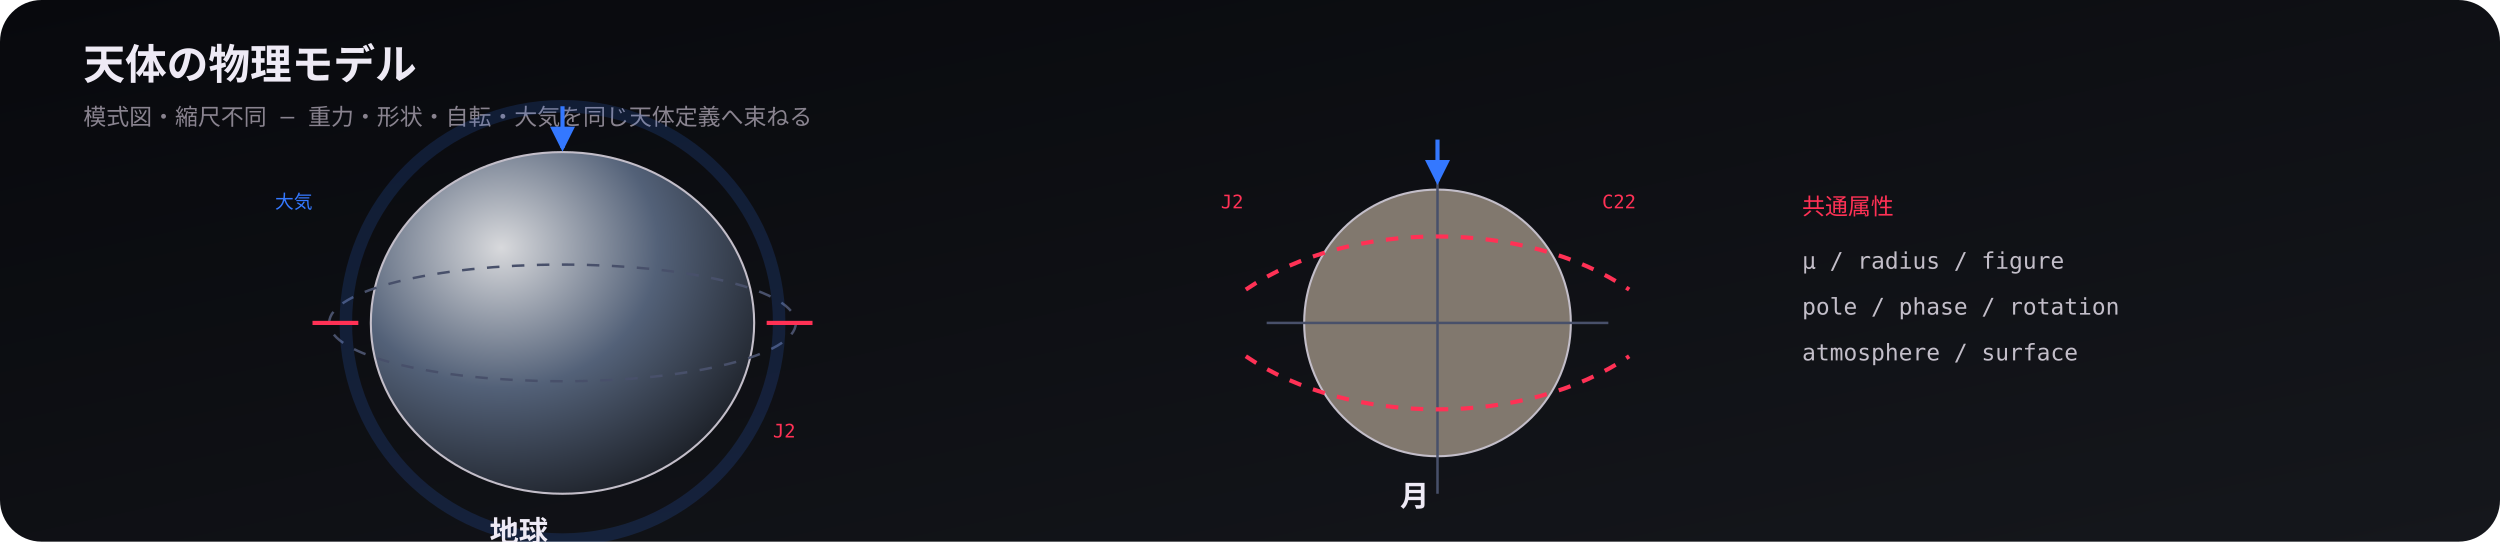
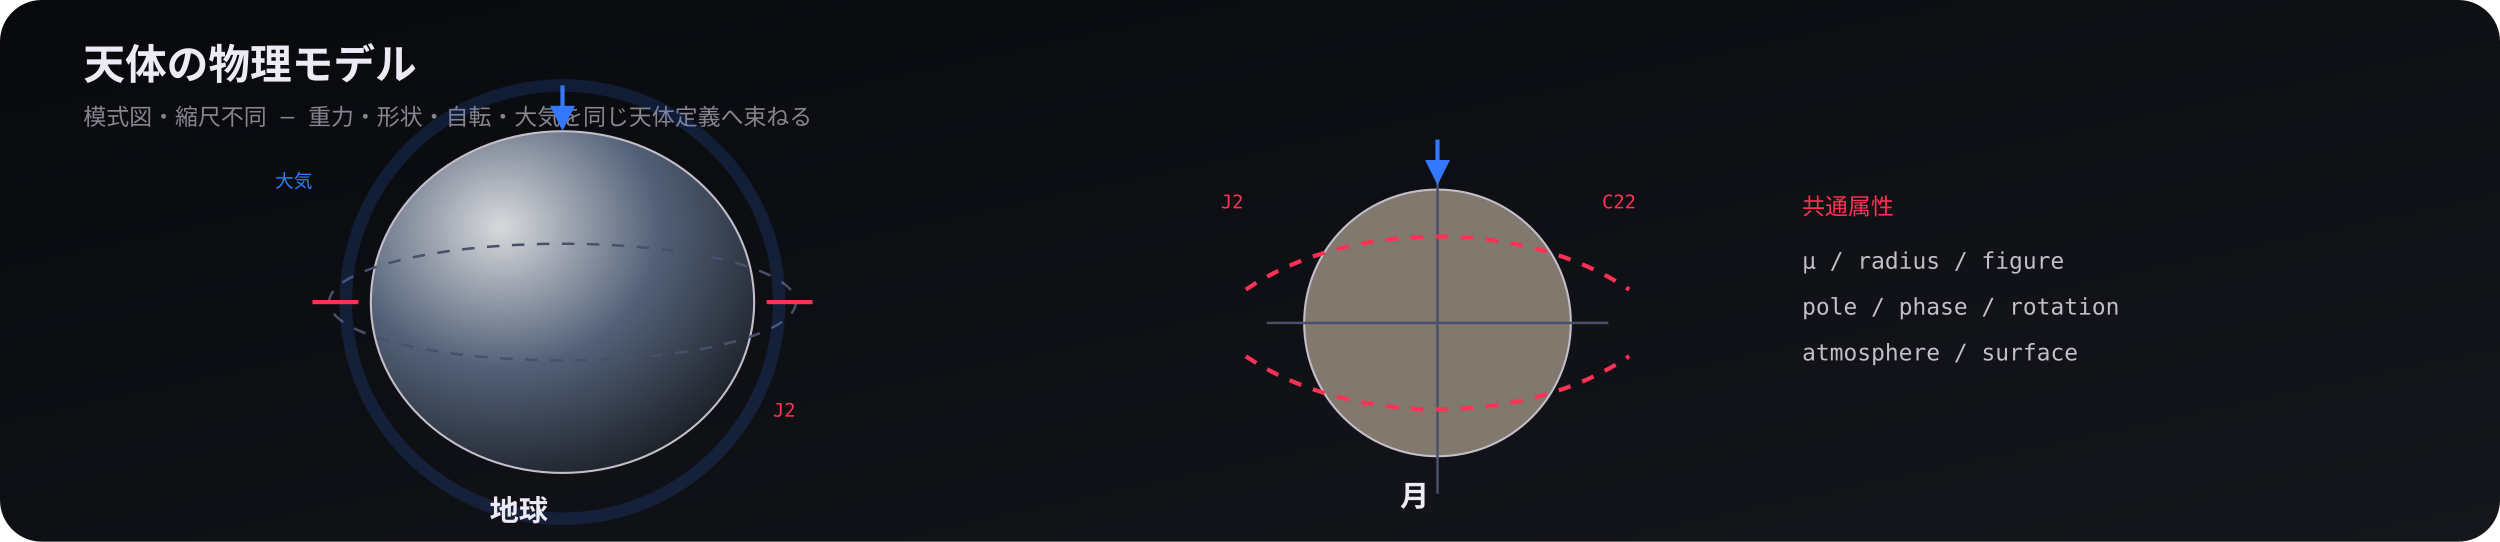
<svg xmlns="http://www.w3.org/2000/svg" width="1200" height="260" viewBox="0 0 1200 260" role="img">
  <defs>
    <style>
.m{font-family:ui-monospace,SFMono-Regular,Menlo,Consolas,"Yu Gothic",monospace}.s{font-family:system-ui,-apple-system,"Hiragino Sans","Yu Gothic",sans-serif}
.t{fill:#eeeaf5}.b{fill:#c3bec9}.d{fill:#89838f}.a{fill:#ff3155}.u{fill:#3478ff}
.g{fill:none;stroke:#48506a;stroke-width:1.2}.w{fill:none;stroke:#89838f;stroke-width:1.4}.r{fill:none;stroke:#ff3155;stroke-width:2}.bl{fill:none;stroke:#3478ff;stroke-width:2}.dash{stroke-dasharray:6 6}
.h{font-size:20px;font-weight:700}.v{font-size:14px;font-weight:650}.sm{font-size:11px}.xs{font-size:9px}
</style>
    <linearGradient id="bg" x1="0" y1="0" x2="1" y2="1">
      <stop stop-color="#08090d" />
      <stop offset="1" stop-color="#15171c" />
    </linearGradient>
    <radialGradient id="earth" cx=".34" cy=".28" r=".82">
      <stop stop-color="#d8d9dc" />
      <stop offset=".5" stop-color="#536178" />
      <stop offset="1" stop-color="#171a20" />
    </radialGradient>
    <radialGradient id="sun" cx=".35" cy=".35" r=".82">
      <stop stop-color="#fff1f4" />
      <stop offset=".3" stop-color="#ff8798" />
      <stop offset="1" stop-color="#ff3155" />
    </radialGradient>
    <marker id="ra" viewBox="0 0 10 10" refX="8.5" refY="5" markerWidth="6" markerHeight="6" orient="auto">
      <path d="M0 0L10 5 0 10Z" fill="#ff3155" />
    </marker>
    <marker id="ba" viewBox="0 0 10 10" refX="8.5" refY="5" markerWidth="6" markerHeight="6" orient="auto">
      <path d="M0 0L10 5 0 10Z" fill="#3478ff" />
    </marker>
  </defs>
  <rect width="1200" height="260" rx="20" fill="url(#bg)" />
  <text x="40" y="38" class="m t h">天体の物理モデル</text>
  <text x="40" y="60" class="m d sm">模式図・縮尺不同 — 重力・形状・自転・大気を同じ天体定義へ束ねる</text>
-   <g transform="translate(270 155)">
+   <g transform="translate(270 145)">
    <ellipse rx="92" ry="82" fill="url(#earth)" stroke="#c3bec9" />
    <ellipse rx="112" ry="28" class="g dash" />
    <circle r="104" fill="none" stroke="#3478ff" stroke-width="6" opacity=".16" />
    <path d="M0-104V-84" class="bl" marker-end="url(#ba)" />
    <path d="M-120 0H-98M98 0H120" class="r" />
    <text x="-35" y="105" class="m t v">地球</text>
    <text x="-138" y="-55" class="m u xs">大気</text>
    <text x="101" y="55" class="m a xs">J2</text>
  </g>
  <g transform="translate(690 155)">
    <circle r="64" fill="#81786e" stroke="#c3bec9" />
    <path d="M-82 0H82M0-82V82" class="g" />
    <path d="M0-88V-68" class="bl" marker-end="url(#ba)" />
    <path d="M-92-16C-42-50 42-50 92-16M-92 16C-42 50 42 50 92 16" class="r dash" />
    <text x="-18" y="88" class="m t v">月</text>
    <text x="-104" y="-55" class="m a xs">J2</text>
    <text x="79" y="-55" class="m a xs">C22</text>
  </g>
  <g transform="translate(865 103)">
    <text x="0" y="0" class="m a sm">共通属性</text>
    <text x="0" y="26" class="m b sm">μ / radius / figure</text>
    <text x="0" y="48" class="m b sm">pole / phase / rotation</text>
    <text x="0" y="70" class="m b sm">atmosphere / surface</text>
  </g>
</svg>
